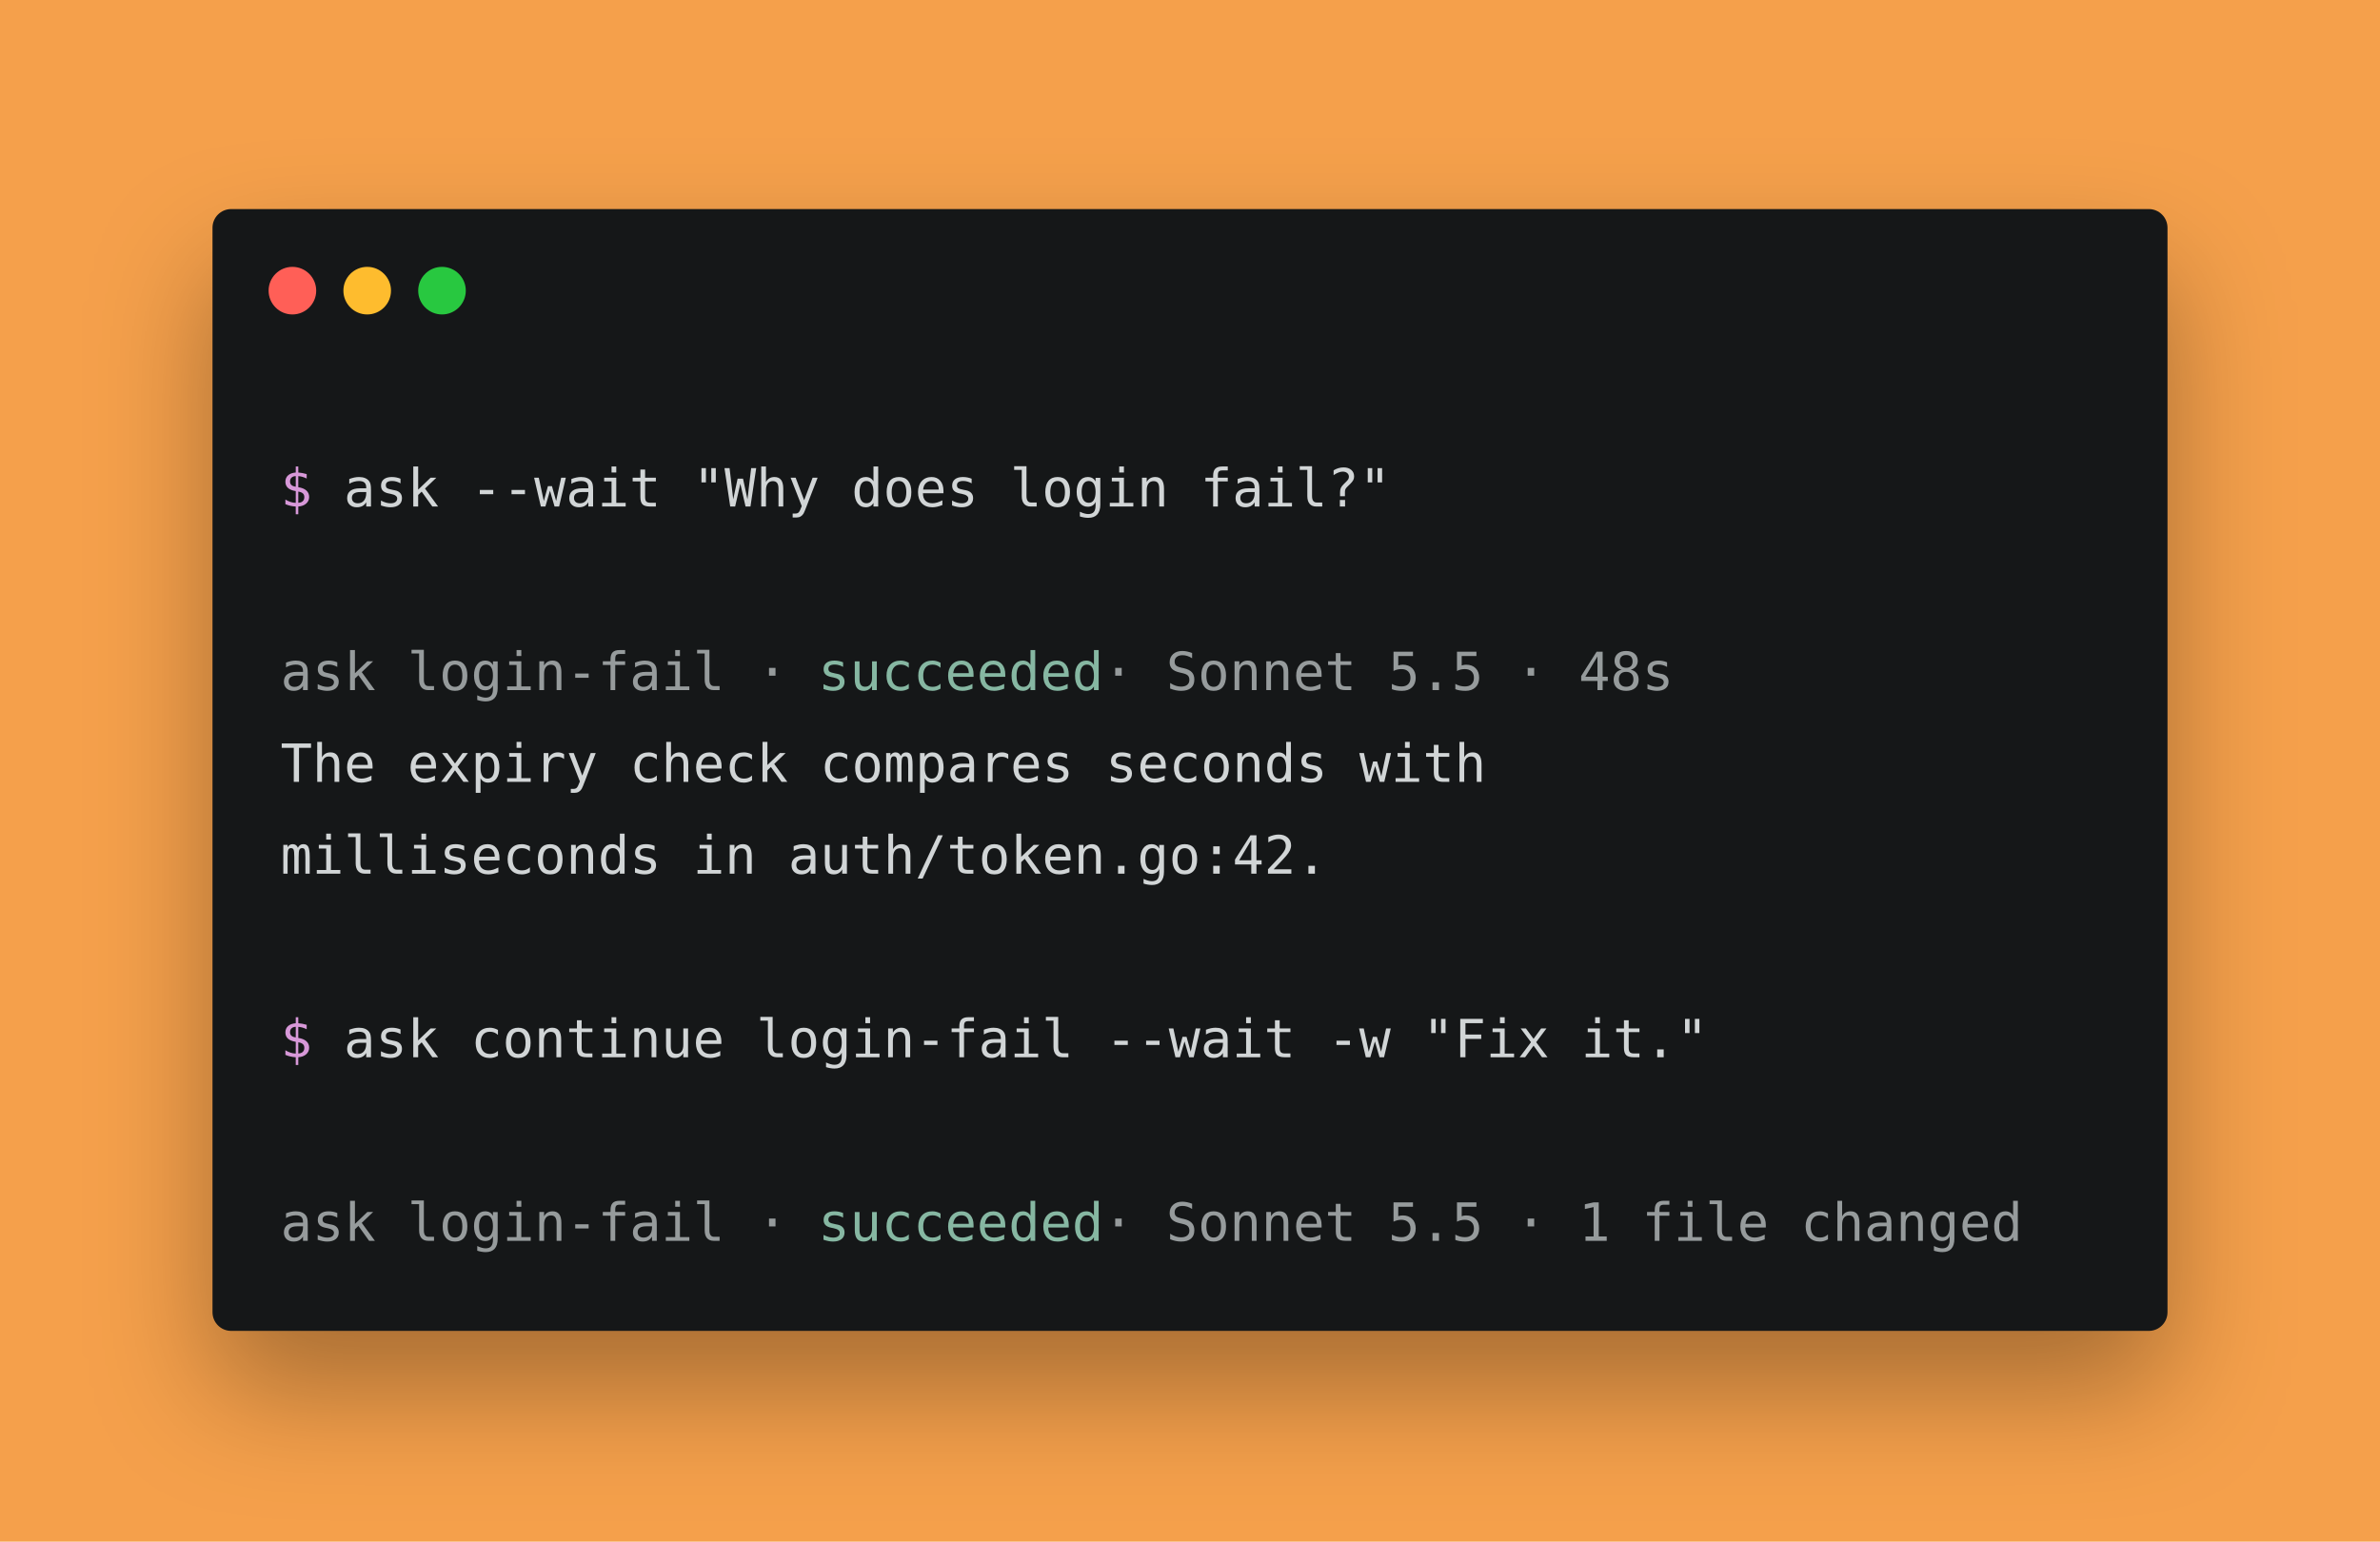
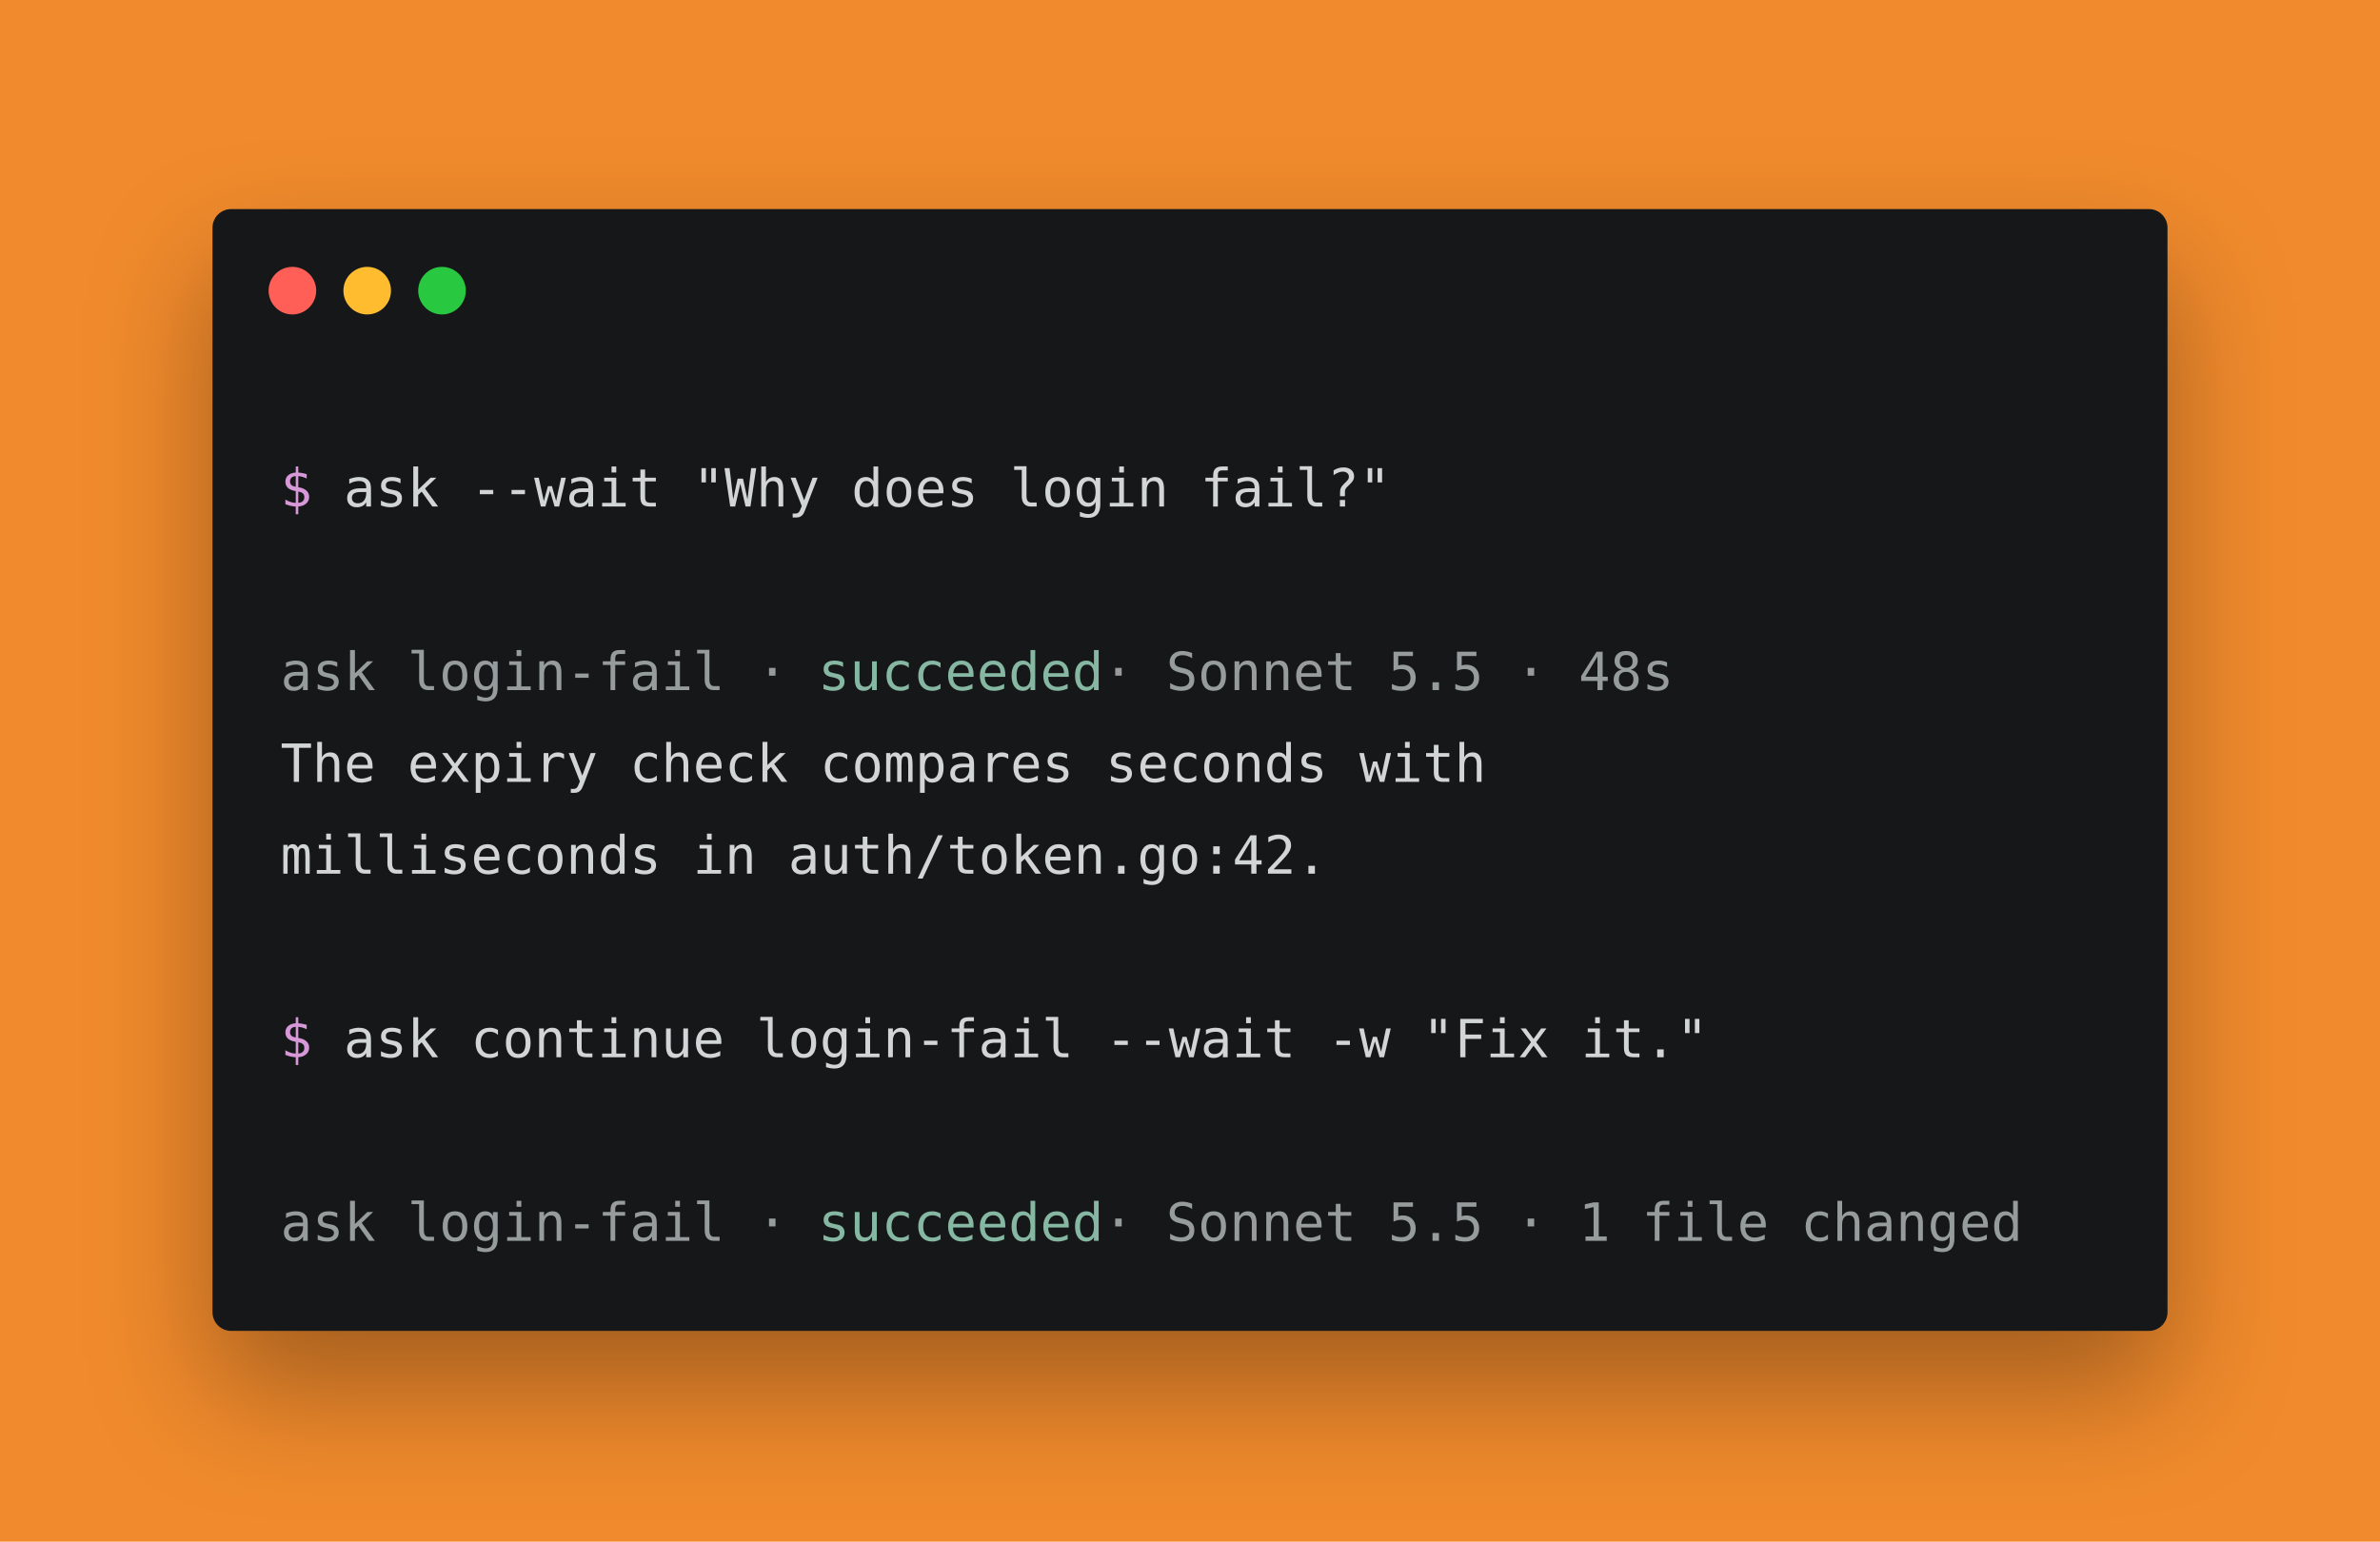
<svg xmlns="http://www.w3.org/2000/svg" width="1400" height="907" viewBox="0 0 1400 907">
-   <rect width="100%" height="100%" fill="#f5a04b" />
+   <rect width="100%" height="100%" fill="#f08a2c" />
  <defs>
    <filter id="shadow" x="-30%" y="-30%" width="160%" height="170%">
      <feGaussianBlur stdDeviation="35" />
    </filter>
  </defs>
  <g transform="translate(125 123)">
    <rect x="0" y="35" width="1150" height="660" rx="11" fill="#000" opacity="0.32" filter="url(#shadow)" />
    <rect width="1150" height="660" rx="11" fill="#151718" />
    <circle cx="47" cy="48" r="14" fill="#ff5f57" />
    <circle cx="91" cy="48" r="14" fill="#febc2e" />
    <circle cx="135" cy="48" r="14" fill="#28c840" />
    <g font-family="ui-monospace, SFMono-Regular, Menlo, Consolas, monospace" font-size="31">
      <text y="175">
        <tspan x="40.0" fill="#d798d8">$ </tspan>
        <tspan x="77.2" fill="#d1d5d6">ask --wait "Why does login fail?"</tspan>
      </text>
      <text y="229" />
      <text y="283">
        <tspan x="40.0" fill="#969b9c">ask login-fail · </tspan>
        <tspan x="356.2" fill="#86b7a2">succeeded</tspan>
        <tspan x="523.6" fill="#969b9c"> · Sonnet 5.5 · 48s</tspan>
      </text>
      <text y="337">
        <tspan x="40.0" fill="#d1d5d6">The expiry check compares seconds with</tspan>
      </text>
      <text y="391">
        <tspan x="40.0" fill="#d1d5d6">milliseconds in auth/token.go:42.</tspan>
      </text>
      <text y="445" />
      <text y="499">
        <tspan x="40.0" fill="#d798d8">$ </tspan>
        <tspan x="77.2" fill="#d1d5d6">ask continue login-fail --wait -w "Fix it."</tspan>
      </text>
      <text y="553" />
      <text y="607">
        <tspan x="40.0" fill="#969b9c">ask login-fail · </tspan>
        <tspan x="356.2" fill="#86b7a2">succeeded</tspan>
        <tspan x="523.6" fill="#969b9c"> · Sonnet 5.5 · 1 file changed</tspan>
      </text>
    </g>
  </g>
</svg>
